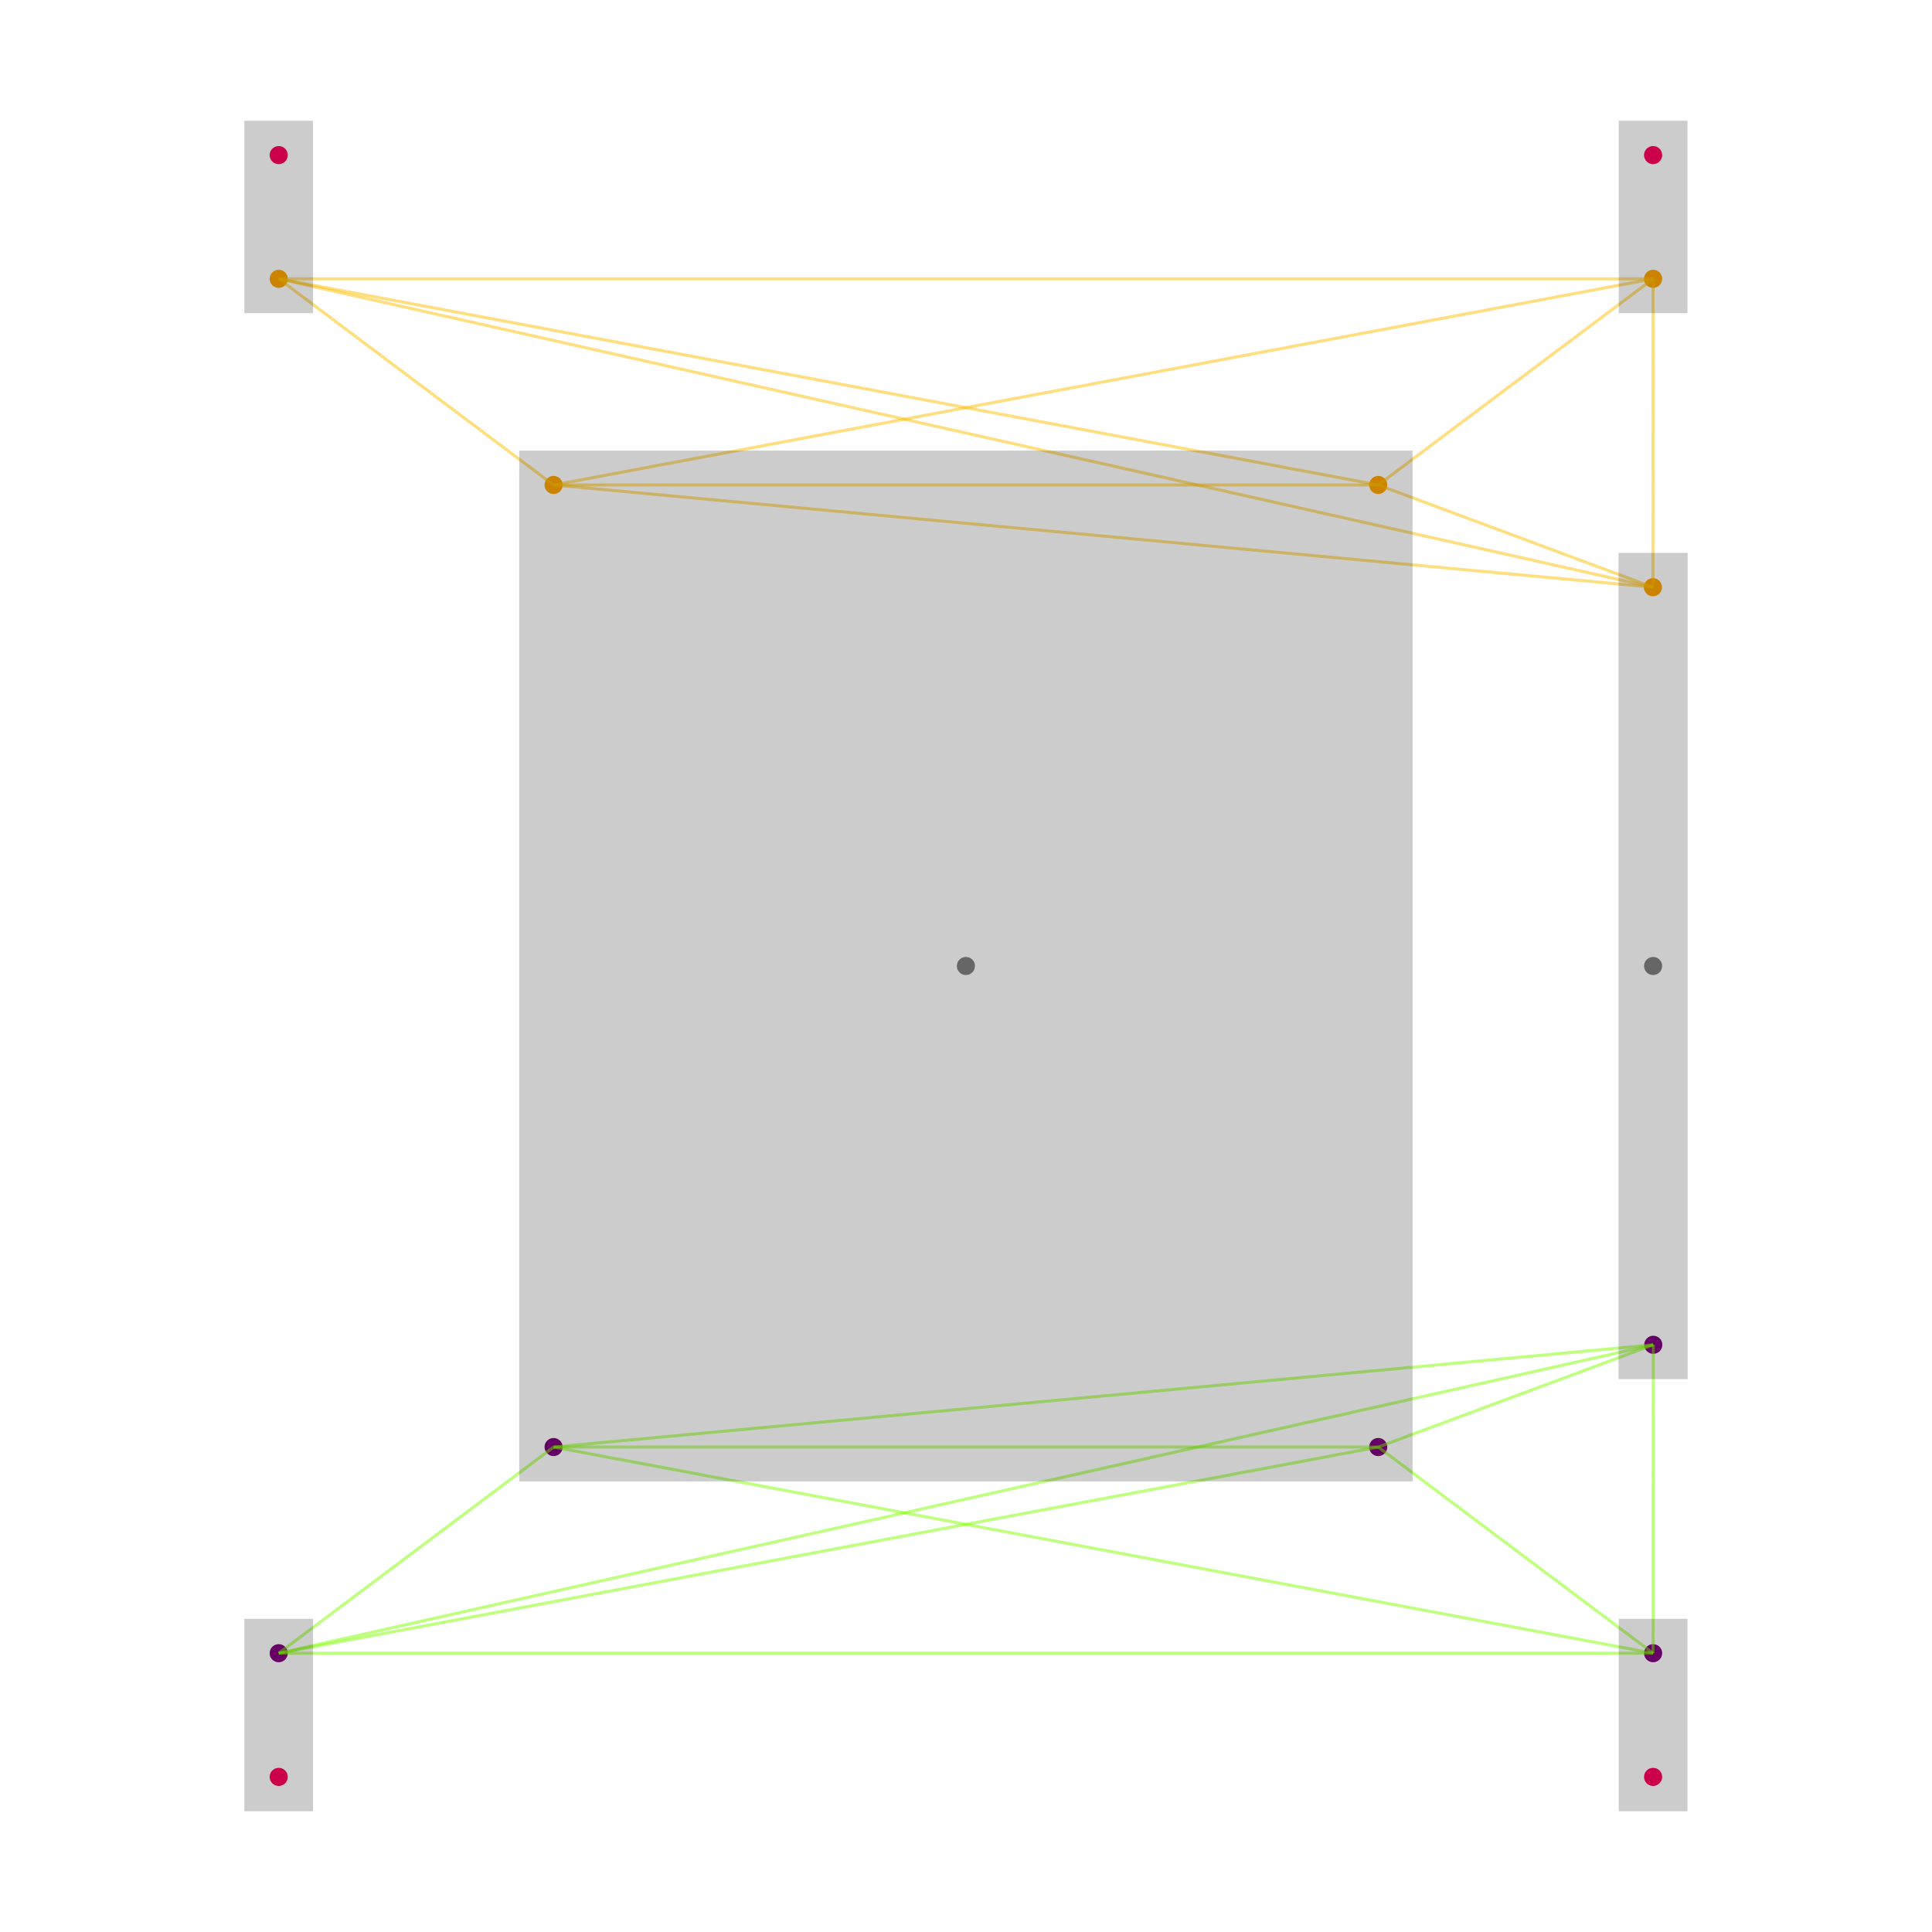
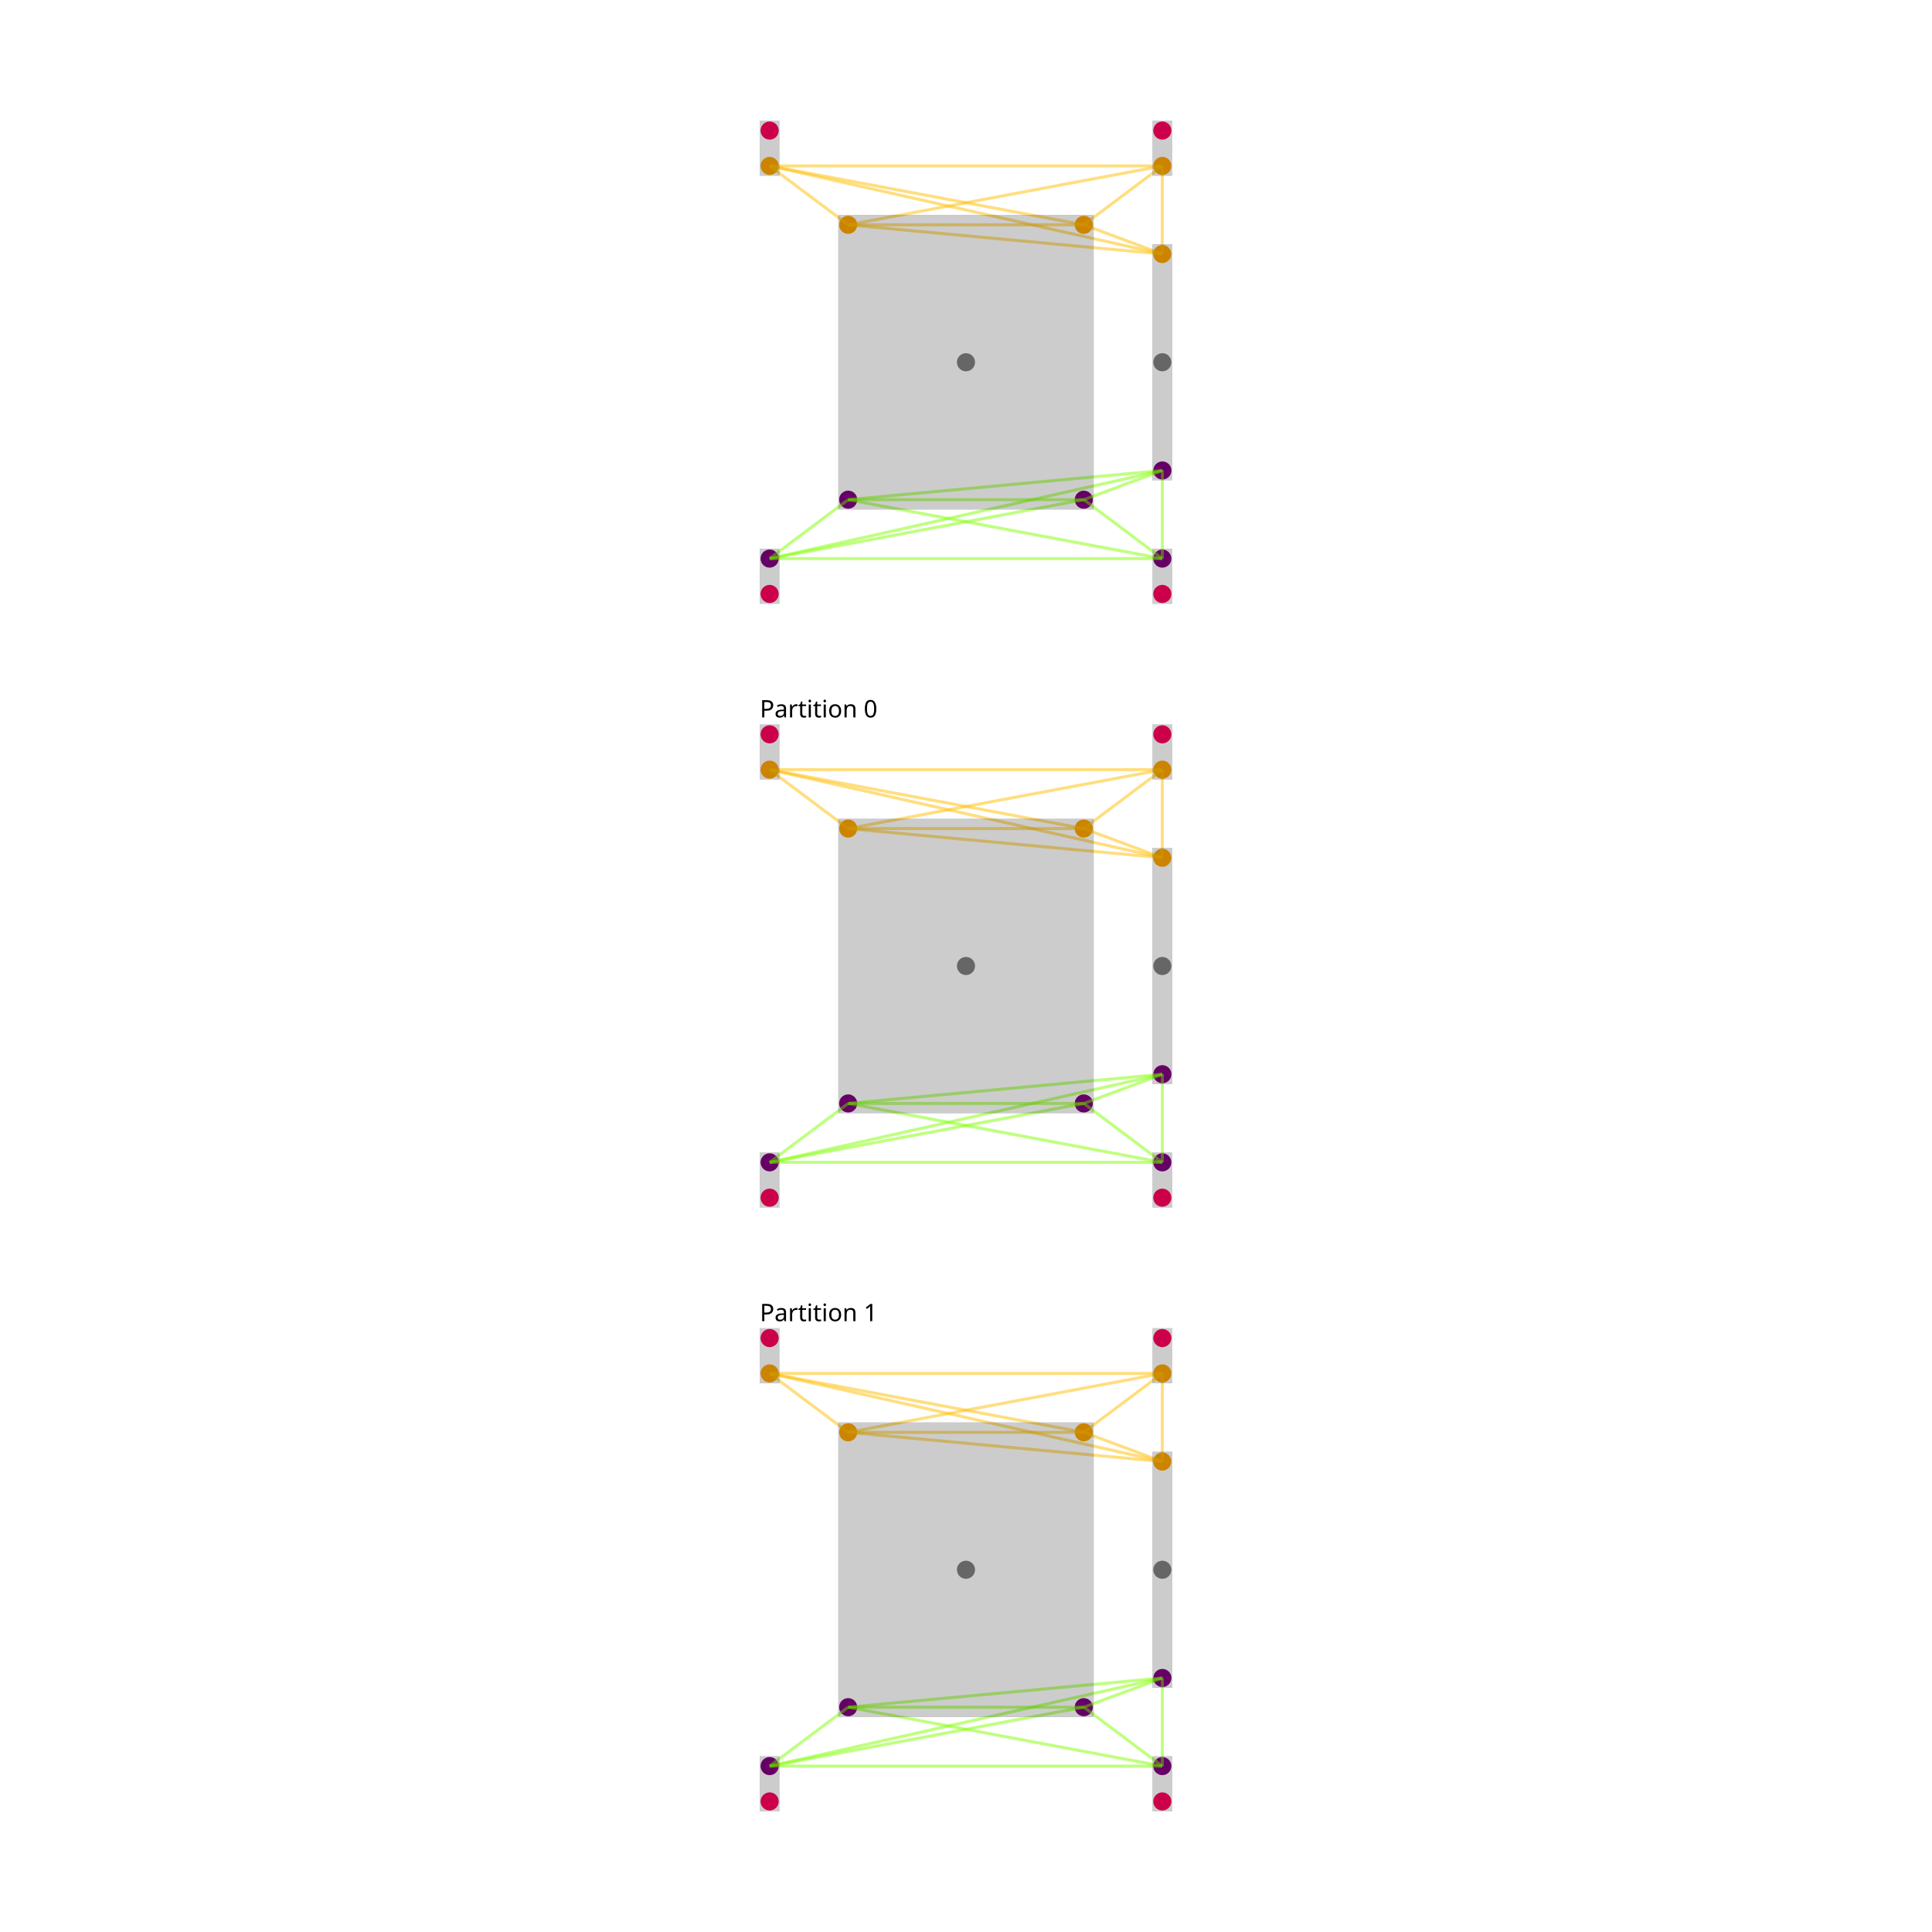
<svg xmlns="http://www.w3.org/2000/svg" width="640" height="640" viewBox="0 0 640 640">
  <rect width="100%" height="100%" fill="white" />
  <g>
-     <circle data-type="point" data-label="schematic_component_0_center component_center center_schematic_component_0" data-x="0" data-y="0" cx="319.969" cy="320" r="3" fill="gray" />
-   </g>
-   <g>
-     <circle data-type="point" data-label="schematic_port_0 vcc unnamedsubcircuit240_connectivity_net0" data-x="-0.6000000000000001" data-y="0.7" cx="183.384" cy="160.65" r="3" fill="orange" />
-   </g>
-   <g>
-     <circle data-type="point" data-label="schematic_port_1 gnd unnamedsubcircuit240_connectivity_net1" data-x="-0.6000000000000001" data-y="-0.7" cx="183.384" cy="479.35" r="3" fill="purple" />
-   </g>
-   <g>
-     <circle data-type="point" data-label="schematic_port_2 vcc unnamedsubcircuit240_connectivity_net0" data-x="0.6000000000000001" data-y="0.7" cx="456.554" cy="160.65" r="3" fill="orange" />
-   </g>
-   <g>
-     <circle data-type="point" data-label="schematic_port_3 gnd unnamedsubcircuit240_connectivity_net1" data-x="0.6000000000000001" data-y="-0.7" cx="456.554" cy="479.35" r="3" fill="purple" />
-   </g>
-   <g>
-     <circle data-type="point" data-label="schematic_component_1_center component_center center_schematic_component_1" data-x="1" data-y="0" cx="547.611" cy="320" r="3" fill="gray" />
-   </g>
-   <g>
-     <circle data-type="point" data-label="schematic_port_4 vcc unnamedsubcircuit240_connectivity_net0" data-x="0.9997266500000004" data-y="0.5512093000000002" cx="547.549" cy="194.521" r="3" fill="orange" />
-   </g>
-   <g>
-     <circle data-type="point" data-label="schematic_port_5 gnd unnamedsubcircuit240_connectivity_net1" data-x="1.0002733499999996" data-y="-0.5512093000000002" cx="547.673" cy="445.479" r="3" fill="purple" />
-   </g>
-   <g>
-     <circle data-type="point" data-label="schematic_net_label_0_pin vcc unnamedsubcircuit240_connectivity_net0" data-x="-1" data-y="1" cx="92.327" cy="92.358" r="3" fill="orange" />
-   </g>
-   <g>
-     <circle data-type="point" data-label="schematic_net_label_0_center netlabel_center schematic_net_label_0_center" data-x="-1" data-y="1.18" cx="92.327" cy="51.382" r="3" fill="hsl(338.4, 100%, 50%, 1)" />
-   </g>
-   <g>
-     <circle data-type="point" data-label="schematic_net_label_1_pin gnd unnamedsubcircuit240_connectivity_net1" data-x="-1" data-y="-1" cx="92.327" cy="547.642" r="3" fill="purple" />
-   </g>
-   <g>
-     <circle data-type="point" data-label="schematic_net_label_1_center netlabel_center schematic_net_label_1_center" data-x="-1" data-y="-1.18" cx="92.327" cy="588.618" r="3" fill="hsl(338.4, 100%, 50%, 1)" />
-   </g>
-   <g>
-     <circle data-type="point" data-label="schematic_net_label_2_pin vcc unnamedsubcircuit240_connectivity_net0" data-x="1" data-y="1" cx="547.611" cy="92.358" r="3" fill="orange" />
-   </g>
-   <g>
-     <circle data-type="point" data-label="schematic_net_label_2_center netlabel_center schematic_net_label_2_center" data-x="1" data-y="1.18" cx="547.611" cy="51.382" r="3" fill="hsl(338.4, 100%, 50%, 1)" />
-   </g>
-   <g>
-     <circle data-type="point" data-label="schematic_net_label_3_pin gnd unnamedsubcircuit240_connectivity_net1" data-x="1" data-y="-1" cx="547.611" cy="547.642" r="3" fill="purple" />
-   </g>
-   <g>
-     <circle data-type="point" data-label="schematic_net_label_3_center netlabel_center schematic_net_label_3_center" data-x="1" data-y="-1.18" cx="547.611" cy="588.618" r="3" fill="hsl(338.4, 100%, 50%, 1)" />
-   </g>
-   <g>
-     <polyline data-points="-0.6000000000000001,0.7 0.6000000000000001,0.7" data-type="line" data-label="" points="183.384,160.65 456.554,160.65" fill="none" stroke="hsl(45, 100%, 50%, 0.5)" stroke-width="1" />
-   </g>
-   <g>
-     <polyline data-points="-0.6000000000000001,0.7 0.9997266500000004,0.5512093000000002" data-type="line" data-label="" points="183.384,160.65 547.549,194.521" fill="none" stroke="hsl(45, 100%, 50%, 0.5)" stroke-width="1" />
-   </g>
-   <g>
-     <polyline data-points="-0.6000000000000001,0.7 -1,1" data-type="line" data-label="" points="183.384,160.65 92.327,92.358" fill="none" stroke="hsl(45, 100%, 50%, 0.5)" stroke-width="1" />
-   </g>
-   <g>
-     <polyline data-points="-0.6000000000000001,0.7 1,1" data-type="line" data-label="" points="183.384,160.65 547.611,92.358" fill="none" stroke="hsl(45, 100%, 50%, 0.5)" stroke-width="1" />
-   </g>
-   <g>
-     <polyline data-points="0.6000000000000001,0.7 0.9997266500000004,0.5512093000000002" data-type="line" data-label="" points="456.554,160.65 547.549,194.521" fill="none" stroke="hsl(45, 100%, 50%, 0.5)" stroke-width="1" />
-   </g>
-   <g>
-     <polyline data-points="0.6000000000000001,0.7 -1,1" data-type="line" data-label="" points="456.554,160.65 92.327,92.358" fill="none" stroke="hsl(45, 100%, 50%, 0.5)" stroke-width="1" />
-   </g>
-   <g>
-     <polyline data-points="0.6000000000000001,0.7 1,1" data-type="line" data-label="" points="456.554,160.65 547.611,92.358" fill="none" stroke="hsl(45, 100%, 50%, 0.5)" stroke-width="1" />
-   </g>
-   <g>
-     <polyline data-points="0.9997266500000004,0.5512093000000002 -1,1" data-type="line" data-label="" points="547.549,194.521 92.327,92.358" fill="none" stroke="hsl(45, 100%, 50%, 0.5)" stroke-width="1" />
-   </g>
-   <g>
-     <polyline data-points="0.9997266500000004,0.5512093000000002 1,1" data-type="line" data-label="" points="547.549,194.521 547.611,92.358" fill="none" stroke="hsl(45, 100%, 50%, 0.5)" stroke-width="1" />
-   </g>
-   <g>
-     <polyline data-points="-1,1 1,1" data-type="line" data-label="" points="92.327,92.358 547.611,92.358" fill="none" stroke="hsl(45, 100%, 50%, 0.5)" stroke-width="1" />
-   </g>
-   <g>
-     <polyline data-points="-0.6000000000000001,-0.7 0.6000000000000001,-0.7" data-type="line" data-label="" points="183.384,479.35 456.554,479.35" fill="none" stroke="hsl(90, 100%, 50%, 0.5)" stroke-width="1" />
-   </g>
-   <g>
-     <polyline data-points="-0.6000000000000001,-0.7 1.0002733499999996,-0.5512093000000002" data-type="line" data-label="" points="183.384,479.35 547.673,445.479" fill="none" stroke="hsl(90, 100%, 50%, 0.5)" stroke-width="1" />
-   </g>
-   <g>
-     <polyline data-points="-0.6000000000000001,-0.7 -1,-1" data-type="line" data-label="" points="183.384,479.35 92.327,547.642" fill="none" stroke="hsl(90, 100%, 50%, 0.5)" stroke-width="1" />
-   </g>
-   <g>
-     <polyline data-points="-0.6000000000000001,-0.7 1,-1" data-type="line" data-label="" points="183.384,479.35 547.611,547.642" fill="none" stroke="hsl(90, 100%, 50%, 0.5)" stroke-width="1" />
-   </g>
-   <g>
-     <polyline data-points="0.6000000000000001,-0.7 1.0002733499999996,-0.5512093000000002" data-type="line" data-label="" points="456.554,479.35 547.673,445.479" fill="none" stroke="hsl(90, 100%, 50%, 0.5)" stroke-width="1" />
-   </g>
-   <g>
-     <polyline data-points="0.6000000000000001,-0.7 -1,-1" data-type="line" data-label="" points="456.554,479.35 92.327,547.642" fill="none" stroke="hsl(90, 100%, 50%, 0.5)" stroke-width="1" />
-   </g>
-   <g>
-     <polyline data-points="0.6000000000000001,-0.7 1,-1" data-type="line" data-label="" points="456.554,479.35 547.611,547.642" fill="none" stroke="hsl(90, 100%, 50%, 0.5)" stroke-width="1" />
-   </g>
-   <g>
-     <polyline data-points="1.0002733499999996,-0.5512093000000002 -1,-1" data-type="line" data-label="" points="547.673,445.479 92.327,547.642" fill="none" stroke="hsl(90, 100%, 50%, 0.5)" stroke-width="1" />
-   </g>
-   <g>
-     <polyline data-points="1.0002733499999996,-0.5512093000000002 1,-1" data-type="line" data-label="" points="547.673,445.479 547.611,547.642" fill="none" stroke="hsl(90, 100%, 50%, 0.5)" stroke-width="1" />
-   </g>
-   <g>
-     <polyline data-points="-1,-1 1,-1" data-type="line" data-label="" points="92.327,547.642 547.611,547.642" fill="none" stroke="hsl(90, 100%, 50%, 0.5)" stroke-width="1" />
-   </g>
-   <g>
-     <rect data-type="rect" data-label="schematic_component_0" data-x="0" data-y="0" x="172.001" y="149.268" width="295.935" height="341.463" fill="rgba(0, 0, 0, 0.2)" stroke="black" stroke-width="0.004" />
-   </g>
-   <g>
-     <rect data-type="rect" data-label="schematic_component_1" data-x="1" data-y="0" x="536.167" y="183.139" width="22.889" height="273.721" fill="rgba(0, 0, 0, 0.2)" stroke="black" stroke-width="0.004" />
-   </g>
-   <g>
-     <rect data-type="rect" data-label="schematic_net_label_0" data-x="-1" data-y="1.0899999999999999" x="80.944" y="40" width="22.764" height="63.74" fill="rgba(0, 0, 0, 0.2)" stroke="black" stroke-width="0.004" />
-   </g>
-   <g>
-     <rect data-type="rect" data-label="schematic_net_label_1" data-x="-1" data-y="-1.0899999999999999" x="80.944" y="536.26" width="22.764" height="63.74" fill="rgba(0, 0, 0, 0.2)" stroke="black" stroke-width="0.004" />
-   </g>
-   <g>
-     <rect data-type="rect" data-label="schematic_net_label_2" data-x="1" data-y="1.0899999999999999" x="536.229" y="40" width="22.764" height="63.74" fill="rgba(0, 0, 0, 0.2)" stroke="black" stroke-width="0.004" />
-   </g>
-   <g>
-     <rect data-type="rect" data-label="schematic_net_label_3" data-x="1" data-y="-1.0899999999999999" x="536.229" y="536.26" width="22.764" height="63.74" fill="rgba(0, 0, 0, 0.2)" stroke="black" stroke-width="0.004" />
-   </g>
+     <circle data-type="point" data-label="schematic_component_0_center component_center center_schematic_component_0" data-x="0" data-y="0" cx="319.991" cy="120" r="3" fill="gray" />
+   </g>
+   <g>
+     <circle data-type="point" data-label="schematic_port_0 vcc unnamedsubcircuit12_connectivity_net0" data-x="-0.6000000000000001" data-y="0.7" cx="280.967" cy="74.472" r="3" fill="orange" />
+   </g>
+   <g>
+     <circle data-type="point" data-label="schematic_port_1 gnd unnamedsubcircuit12_connectivity_net1" data-x="-0.6000000000000001" data-y="-0.7" cx="280.967" cy="165.528" r="3" fill="purple" />
+   </g>
+   <g>
+     <circle data-type="point" data-label="schematic_port_2 vcc unnamedsubcircuit12_connectivity_net0" data-x="0.6000000000000001" data-y="0.7" cx="359.016" cy="74.472" r="3" fill="orange" />
+   </g>
+   <g>
+     <circle data-type="point" data-label="schematic_port_3 gnd unnamedsubcircuit12_connectivity_net1" data-x="0.6000000000000001" data-y="-0.7" cx="359.016" cy="165.528" r="3" fill="purple" />
+   </g>
+   <g>
+     <circle data-type="point" data-label="schematic_component_1_center component_center center_schematic_component_1" data-x="1" data-y="0" cx="385.032" cy="120" r="3" fill="gray" />
+   </g>
+   <g>
+     <circle data-type="point" data-label="schematic_port_4 vcc unnamedsubcircuit12_connectivity_net0" data-x="0.9997266500000004" data-y="0.5512093000000002" cx="385.014" cy="84.149" r="3" fill="orange" />
+   </g>
+   <g>
+     <circle data-type="point" data-label="schematic_port_5 gnd unnamedsubcircuit12_connectivity_net1" data-x="1.0002733499999996" data-y="-0.5512093000000002" cx="385.05" cy="155.851" r="3" fill="purple" />
+   </g>
+   <g>
+     <circle data-type="point" data-label="schematic_net_label_0_pin vcc unnamedsubcircuit12_connectivity_net0" data-x="-1" data-y="1" cx="254.95" cy="54.959" r="3" fill="orange" />
+   </g>
+   <g>
+     <circle data-type="point" data-label="schematic_net_label_0_center netlabel_center schematic_net_label_0_center" data-x="-1" data-y="1.18" cx="254.95" cy="43.252" r="3" fill="hsl(338.4, 100%, 50%, 1)" />
+   </g>
+   <g>
+     <circle data-type="point" data-label="schematic_net_label_1_pin gnd unnamedsubcircuit12_connectivity_net1" data-x="-1" data-y="-1" cx="254.95" cy="185.041" r="3" fill="purple" />
+   </g>
+   <g>
+     <circle data-type="point" data-label="schematic_net_label_1_center netlabel_center schematic_net_label_1_center" data-x="-1" data-y="-1.18" cx="254.95" cy="196.748" r="3" fill="hsl(338.4, 100%, 50%, 1)" />
+   </g>
+   <g>
+     <circle data-type="point" data-label="schematic_net_label_2_pin vcc unnamedsubcircuit12_connectivity_net0" data-x="1" data-y="1" cx="385.032" cy="54.959" r="3" fill="orange" />
+   </g>
+   <g>
+     <circle data-type="point" data-label="schematic_net_label_2_center netlabel_center schematic_net_label_2_center" data-x="1" data-y="1.18" cx="385.032" cy="43.252" r="3" fill="hsl(338.4, 100%, 50%, 1)" />
+   </g>
+   <g>
+     <circle data-type="point" data-label="schematic_net_label_3_pin gnd unnamedsubcircuit12_connectivity_net1" data-x="1" data-y="-1" cx="385.032" cy="185.041" r="3" fill="purple" />
+   </g>
+   <g>
+     <circle data-type="point" data-label="schematic_net_label_3_center netlabel_center schematic_net_label_3_center" data-x="1" data-y="-1.18" cx="385.032" cy="196.748" r="3" fill="hsl(338.4, 100%, 50%, 1)" />
+   </g>
+   <g>
+     <circle data-type="point" data-label="schematic_component_0_center component_center center_schematic_component_0" data-x="0" data-y="-3.0749999999999993" cx="319.991" cy="320" r="3" fill="gray" />
+   </g>
+   <g>
+     <circle data-type="point" data-label="schematic_port_0 vcc unnamedsubcircuit12_connectivity_net0" data-x="-0.6000000000000001" data-y="-2.374999999999999" cx="280.967" cy="274.472" r="3" fill="orange" />
+   </g>
+   <g>
+     <circle data-type="point" data-label="schematic_port_1 gnd unnamedsubcircuit12_connectivity_net1" data-x="-0.6000000000000001" data-y="-3.7749999999999995" cx="280.967" cy="365.528" r="3" fill="purple" />
+   </g>
+   <g>
+     <circle data-type="point" data-label="schematic_port_2 vcc unnamedsubcircuit12_connectivity_net0" data-x="0.6000000000000001" data-y="-2.374999999999999" cx="359.016" cy="274.472" r="3" fill="orange" />
+   </g>
+   <g>
+     <circle data-type="point" data-label="schematic_port_3 gnd unnamedsubcircuit12_connectivity_net1" data-x="0.6000000000000001" data-y="-3.7749999999999995" cx="359.016" cy="365.528" r="3" fill="purple" />
+   </g>
+   <g>
+     <circle data-type="point" data-label="schematic_component_1_center component_center center_schematic_component_1" data-x="1" data-y="-3.0749999999999993" cx="385.032" cy="320" r="3" fill="gray" />
+   </g>
+   <g>
+     <circle data-type="point" data-label="schematic_port_4 vcc unnamedsubcircuit12_connectivity_net0" data-x="0.9997266500000004" data-y="-2.5237906999999993" cx="385.014" cy="284.149" r="3" fill="orange" />
+   </g>
+   <g>
+     <circle data-type="point" data-label="schematic_port_5 gnd unnamedsubcircuit12_connectivity_net1" data-x="1.0002733499999996" data-y="-3.6262092999999993" cx="385.05" cy="355.851" r="3" fill="purple" />
+   </g>
+   <g>
+     <circle data-type="point" data-label="schematic_net_label_0_pin vcc unnamedsubcircuit12_connectivity_net0" data-x="-1" data-y="-2.0749999999999993" cx="254.95" cy="254.959" r="3" fill="orange" />
+   </g>
+   <g>
+     <circle data-type="point" data-label="schematic_net_label_0_center netlabel_center schematic_net_label_0_center" data-x="-1" data-y="-1.8949999999999994" cx="254.95" cy="243.252" r="3" fill="hsl(338.4, 100%, 50%, 1)" />
+   </g>
+   <g>
+     <circle data-type="point" data-label="schematic_net_label_1_pin gnd unnamedsubcircuit12_connectivity_net1" data-x="-1" data-y="-4.074999999999999" cx="254.95" cy="385.041" r="3" fill="purple" />
+   </g>
+   <g>
+     <circle data-type="point" data-label="schematic_net_label_1_center netlabel_center schematic_net_label_1_center" data-x="-1" data-y="-4.254999999999999" cx="254.95" cy="396.748" r="3" fill="hsl(338.4, 100%, 50%, 1)" />
+   </g>
+   <g>
+     <circle data-type="point" data-label="schematic_net_label_2_pin vcc unnamedsubcircuit12_connectivity_net0" data-x="1" data-y="-2.0749999999999993" cx="385.032" cy="254.959" r="3" fill="orange" />
+   </g>
+   <g>
+     <circle data-type="point" data-label="schematic_net_label_2_center netlabel_center schematic_net_label_2_center" data-x="1" data-y="-1.8949999999999994" cx="385.032" cy="243.252" r="3" fill="hsl(338.4, 100%, 50%, 1)" />
+   </g>
+   <g>
+     <circle data-type="point" data-label="schematic_net_label_3_pin gnd unnamedsubcircuit12_connectivity_net1" data-x="1" data-y="-4.074999999999999" cx="385.032" cy="385.041" r="3" fill="purple" />
+   </g>
+   <g>
+     <circle data-type="point" data-label="schematic_net_label_3_center netlabel_center schematic_net_label_3_center" data-x="1" data-y="-4.254999999999999" cx="385.032" cy="396.748" r="3" fill="hsl(338.4, 100%, 50%, 1)" />
+   </g>
+   <g>
+     <circle data-type="point" data-label="schematic_component_0_center component_center center_schematic_component_0" data-x="0" data-y="-6.149999999999998" cx="319.991" cy="520" r="3" fill="gray" />
+   </g>
+   <g>
+     <circle data-type="point" data-label="schematic_port_0 vcc unnamedsubcircuit12_connectivity_net0" data-x="-0.6000000000000001" data-y="-5.4499999999999975" cx="280.967" cy="474.472" r="3" fill="orange" />
+   </g>
+   <g>
+     <circle data-type="point" data-label="schematic_port_1 gnd unnamedsubcircuit12_connectivity_net1" data-x="-0.6000000000000001" data-y="-6.849999999999998" cx="280.967" cy="565.528" r="3" fill="purple" />
+   </g>
+   <g>
+     <circle data-type="point" data-label="schematic_port_2 vcc unnamedsubcircuit12_connectivity_net0" data-x="0.6000000000000001" data-y="-5.4499999999999975" cx="359.016" cy="474.472" r="3" fill="orange" />
+   </g>
+   <g>
+     <circle data-type="point" data-label="schematic_port_3 gnd unnamedsubcircuit12_connectivity_net1" data-x="0.6000000000000001" data-y="-6.849999999999998" cx="359.016" cy="565.528" r="3" fill="purple" />
+   </g>
+   <g>
+     <circle data-type="point" data-label="schematic_component_1_center component_center center_schematic_component_1" data-x="1" data-y="-6.149999999999998" cx="385.032" cy="520" r="3" fill="gray" />
+   </g>
+   <g>
+     <circle data-type="point" data-label="schematic_port_4 vcc unnamedsubcircuit12_connectivity_net0" data-x="0.9997266500000004" data-y="-5.598790699999998" cx="385.014" cy="484.149" r="3" fill="orange" />
+   </g>
+   <g>
+     <circle data-type="point" data-label="schematic_port_5 gnd unnamedsubcircuit12_connectivity_net1" data-x="1.0002733499999996" data-y="-6.701209299999998" cx="385.05" cy="555.851" r="3" fill="purple" />
+   </g>
+   <g>
+     <circle data-type="point" data-label="schematic_net_label_0_pin vcc unnamedsubcircuit12_connectivity_net0" data-x="-1" data-y="-5.149999999999998" cx="254.95" cy="454.959" r="3" fill="orange" />
+   </g>
+   <g>
+     <circle data-type="point" data-label="schematic_net_label_0_center netlabel_center schematic_net_label_0_center" data-x="-1" data-y="-4.969999999999998" cx="254.95" cy="443.252" r="3" fill="hsl(338.4, 100%, 50%, 1)" />
+   </g>
+   <g>
+     <circle data-type="point" data-label="schematic_net_label_1_pin gnd unnamedsubcircuit12_connectivity_net1" data-x="-1" data-y="-7.149999999999998" cx="254.95" cy="585.041" r="3" fill="purple" />
+   </g>
+   <g>
+     <circle data-type="point" data-label="schematic_net_label_1_center netlabel_center schematic_net_label_1_center" data-x="-1" data-y="-7.329999999999997" cx="254.95" cy="596.748" r="3" fill="hsl(338.4, 100%, 50%, 1)" />
+   </g>
+   <g>
+     <circle data-type="point" data-label="schematic_net_label_2_pin vcc unnamedsubcircuit12_connectivity_net0" data-x="1" data-y="-5.149999999999998" cx="385.032" cy="454.959" r="3" fill="orange" />
+   </g>
+   <g>
+     <circle data-type="point" data-label="schematic_net_label_2_center netlabel_center schematic_net_label_2_center" data-x="1" data-y="-4.969999999999998" cx="385.032" cy="443.252" r="3" fill="hsl(338.4, 100%, 50%, 1)" />
+   </g>
+   <g>
+     <circle data-type="point" data-label="schematic_net_label_3_pin gnd unnamedsubcircuit12_connectivity_net1" data-x="1" data-y="-7.149999999999998" cx="385.032" cy="585.041" r="3" fill="purple" />
+   </g>
+   <g>
+     <circle data-type="point" data-label="schematic_net_label_3_center netlabel_center schematic_net_label_3_center" data-x="1" data-y="-7.329999999999997" cx="385.032" cy="596.748" r="3" fill="hsl(338.4, 100%, 50%, 1)" />
+   </g>
+   <g>
+     <polyline data-points="-0.6000000000000001,0.7 0.6000000000000001,0.7" data-type="line" data-label="" points="280.967,74.472 359.016,74.472" fill="none" stroke="hsl(45, 100%, 50%, 0.5)" stroke-width="1" />
+   </g>
+   <g>
+     <polyline data-points="-0.6000000000000001,0.7 0.9997266500000004,0.5512093000000002" data-type="line" data-label="" points="280.967,74.472 385.014,84.149" fill="none" stroke="hsl(45, 100%, 50%, 0.5)" stroke-width="1" />
+   </g>
+   <g>
+     <polyline data-points="-0.6000000000000001,0.7 -1,1" data-type="line" data-label="" points="280.967,74.472 254.95,54.959" fill="none" stroke="hsl(45, 100%, 50%, 0.5)" stroke-width="1" />
+   </g>
+   <g>
+     <polyline data-points="-0.6000000000000001,0.7 1,1" data-type="line" data-label="" points="280.967,74.472 385.032,54.959" fill="none" stroke="hsl(45, 100%, 50%, 0.5)" stroke-width="1" />
+   </g>
+   <g>
+     <polyline data-points="0.6000000000000001,0.7 0.9997266500000004,0.5512093000000002" data-type="line" data-label="" points="359.016,74.472 385.014,84.149" fill="none" stroke="hsl(45, 100%, 50%, 0.5)" stroke-width="1" />
+   </g>
+   <g>
+     <polyline data-points="0.6000000000000001,0.7 -1,1" data-type="line" data-label="" points="359.016,74.472 254.95,54.959" fill="none" stroke="hsl(45, 100%, 50%, 0.5)" stroke-width="1" />
+   </g>
+   <g>
+     <polyline data-points="0.6000000000000001,0.7 1,1" data-type="line" data-label="" points="359.016,74.472 385.032,54.959" fill="none" stroke="hsl(45, 100%, 50%, 0.5)" stroke-width="1" />
+   </g>
+   <g>
+     <polyline data-points="0.9997266500000004,0.5512093000000002 -1,1" data-type="line" data-label="" points="385.014,84.149 254.95,54.959" fill="none" stroke="hsl(45, 100%, 50%, 0.5)" stroke-width="1" />
+   </g>
+   <g>
+     <polyline data-points="0.9997266500000004,0.5512093000000002 1,1" data-type="line" data-label="" points="385.014,84.149 385.032,54.959" fill="none" stroke="hsl(45, 100%, 50%, 0.5)" stroke-width="1" />
+   </g>
+   <g>
+     <polyline data-points="-1,1 1,1" data-type="line" data-label="" points="254.95,54.959 385.032,54.959" fill="none" stroke="hsl(45, 100%, 50%, 0.5)" stroke-width="1" />
+   </g>
+   <g>
+     <polyline data-points="-0.6000000000000001,-0.7 0.6000000000000001,-0.7" data-type="line" data-label="" points="280.967,165.528 359.016,165.528" fill="none" stroke="hsl(90, 100%, 50%, 0.5)" stroke-width="1" />
+   </g>
+   <g>
+     <polyline data-points="-0.6000000000000001,-0.7 1.0002733499999996,-0.5512093000000002" data-type="line" data-label="" points="280.967,165.528 385.05,155.851" fill="none" stroke="hsl(90, 100%, 50%, 0.5)" stroke-width="1" />
+   </g>
+   <g>
+     <polyline data-points="-0.6000000000000001,-0.7 -1,-1" data-type="line" data-label="" points="280.967,165.528 254.95,185.041" fill="none" stroke="hsl(90, 100%, 50%, 0.5)" stroke-width="1" />
+   </g>
+   <g>
+     <polyline data-points="-0.6000000000000001,-0.7 1,-1" data-type="line" data-label="" points="280.967,165.528 385.032,185.041" fill="none" stroke="hsl(90, 100%, 50%, 0.5)" stroke-width="1" />
+   </g>
+   <g>
+     <polyline data-points="0.6000000000000001,-0.7 1.0002733499999996,-0.5512093000000002" data-type="line" data-label="" points="359.016,165.528 385.05,155.851" fill="none" stroke="hsl(90, 100%, 50%, 0.5)" stroke-width="1" />
+   </g>
+   <g>
+     <polyline data-points="0.6000000000000001,-0.7 -1,-1" data-type="line" data-label="" points="359.016,165.528 254.95,185.041" fill="none" stroke="hsl(90, 100%, 50%, 0.5)" stroke-width="1" />
+   </g>
+   <g>
+     <polyline data-points="0.6000000000000001,-0.7 1,-1" data-type="line" data-label="" points="359.016,165.528 385.032,185.041" fill="none" stroke="hsl(90, 100%, 50%, 0.5)" stroke-width="1" />
+   </g>
+   <g>
+     <polyline data-points="1.0002733499999996,-0.5512093000000002 -1,-1" data-type="line" data-label="" points="385.05,155.851 254.95,185.041" fill="none" stroke="hsl(90, 100%, 50%, 0.5)" stroke-width="1" />
+   </g>
+   <g>
+     <polyline data-points="1.0002733499999996,-0.5512093000000002 1,-1" data-type="line" data-label="" points="385.05,155.851 385.032,185.041" fill="none" stroke="hsl(90, 100%, 50%, 0.5)" stroke-width="1" />
+   </g>
+   <g>
+     <polyline data-points="-1,-1 1,-1" data-type="line" data-label="" points="254.95,185.041 385.032,185.041" fill="none" stroke="hsl(90, 100%, 50%, 0.5)" stroke-width="1" />
+   </g>
+   <g>
+     <polyline data-points="-0.6000000000000001,-2.374999999999999 0.6000000000000001,-2.374999999999999" data-type="line" data-label="" points="280.967,274.472 359.016,274.472" fill="none" stroke="hsl(45, 100%, 50%, 0.5)" stroke-width="1" />
+   </g>
+   <g>
+     <polyline data-points="-0.6000000000000001,-2.374999999999999 0.9997266500000004,-2.5237906999999993" data-type="line" data-label="" points="280.967,274.472 385.014,284.149" fill="none" stroke="hsl(45, 100%, 50%, 0.5)" stroke-width="1" />
+   </g>
+   <g>
+     <polyline data-points="-0.6000000000000001,-2.374999999999999 -1,-2.0749999999999993" data-type="line" data-label="" points="280.967,274.472 254.95,254.959" fill="none" stroke="hsl(45, 100%, 50%, 0.5)" stroke-width="1" />
+   </g>
+   <g>
+     <polyline data-points="-0.6000000000000001,-2.374999999999999 1,-2.0749999999999993" data-type="line" data-label="" points="280.967,274.472 385.032,254.959" fill="none" stroke="hsl(45, 100%, 50%, 0.5)" stroke-width="1" />
+   </g>
+   <g>
+     <polyline data-points="0.6000000000000001,-2.374999999999999 0.9997266500000004,-2.5237906999999993" data-type="line" data-label="" points="359.016,274.472 385.014,284.149" fill="none" stroke="hsl(45, 100%, 50%, 0.5)" stroke-width="1" />
+   </g>
+   <g>
+     <polyline data-points="0.6000000000000001,-2.374999999999999 -1,-2.0749999999999993" data-type="line" data-label="" points="359.016,274.472 254.95,254.959" fill="none" stroke="hsl(45, 100%, 50%, 0.5)" stroke-width="1" />
+   </g>
+   <g>
+     <polyline data-points="0.6000000000000001,-2.374999999999999 1,-2.0749999999999993" data-type="line" data-label="" points="359.016,274.472 385.032,254.959" fill="none" stroke="hsl(45, 100%, 50%, 0.5)" stroke-width="1" />
+   </g>
+   <g>
+     <polyline data-points="0.9997266500000004,-2.5237906999999993 -1,-2.0749999999999993" data-type="line" data-label="" points="385.014,284.149 254.95,254.959" fill="none" stroke="hsl(45, 100%, 50%, 0.5)" stroke-width="1" />
+   </g>
+   <g>
+     <polyline data-points="0.9997266500000004,-2.5237906999999993 1,-2.0749999999999993" data-type="line" data-label="" points="385.014,284.149 385.032,254.959" fill="none" stroke="hsl(45, 100%, 50%, 0.5)" stroke-width="1" />
+   </g>
+   <g>
+     <polyline data-points="-1,-2.0749999999999993 1,-2.0749999999999993" data-type="line" data-label="" points="254.95,254.959 385.032,254.959" fill="none" stroke="hsl(45, 100%, 50%, 0.5)" stroke-width="1" />
+   </g>
+   <g>
+     <polyline data-points="-0.6000000000000001,-3.7749999999999995 0.6000000000000001,-3.7749999999999995" data-type="line" data-label="" points="280.967,365.528 359.016,365.528" fill="none" stroke="hsl(90, 100%, 50%, 0.5)" stroke-width="1" />
+   </g>
+   <g>
+     <polyline data-points="-0.6000000000000001,-3.7749999999999995 1.0002733499999996,-3.6262092999999993" data-type="line" data-label="" points="280.967,365.528 385.05,355.851" fill="none" stroke="hsl(90, 100%, 50%, 0.5)" stroke-width="1" />
+   </g>
+   <g>
+     <polyline data-points="-0.6000000000000001,-3.7749999999999995 -1,-4.074999999999999" data-type="line" data-label="" points="280.967,365.528 254.95,385.041" fill="none" stroke="hsl(90, 100%, 50%, 0.5)" stroke-width="1" />
+   </g>
+   <g>
+     <polyline data-points="-0.6000000000000001,-3.7749999999999995 1,-4.074999999999999" data-type="line" data-label="" points="280.967,365.528 385.032,385.041" fill="none" stroke="hsl(90, 100%, 50%, 0.5)" stroke-width="1" />
+   </g>
+   <g>
+     <polyline data-points="0.6000000000000001,-3.7749999999999995 1.0002733499999996,-3.6262092999999993" data-type="line" data-label="" points="359.016,365.528 385.05,355.851" fill="none" stroke="hsl(90, 100%, 50%, 0.5)" stroke-width="1" />
+   </g>
+   <g>
+     <polyline data-points="0.6000000000000001,-3.7749999999999995 -1,-4.074999999999999" data-type="line" data-label="" points="359.016,365.528 254.95,385.041" fill="none" stroke="hsl(90, 100%, 50%, 0.5)" stroke-width="1" />
+   </g>
+   <g>
+     <polyline data-points="0.6000000000000001,-3.7749999999999995 1,-4.074999999999999" data-type="line" data-label="" points="359.016,365.528 385.032,385.041" fill="none" stroke="hsl(90, 100%, 50%, 0.5)" stroke-width="1" />
+   </g>
+   <g>
+     <polyline data-points="1.0002733499999996,-3.6262092999999993 -1,-4.074999999999999" data-type="line" data-label="" points="385.05,355.851 254.95,385.041" fill="none" stroke="hsl(90, 100%, 50%, 0.5)" stroke-width="1" />
+   </g>
+   <g>
+     <polyline data-points="1.0002733499999996,-3.6262092999999993 1,-4.074999999999999" data-type="line" data-label="" points="385.05,355.851 385.032,385.041" fill="none" stroke="hsl(90, 100%, 50%, 0.5)" stroke-width="1" />
+   </g>
+   <g>
+     <polyline data-points="-1,-4.074999999999999 1,-4.074999999999999" data-type="line" data-label="" points="254.95,385.041 385.032,385.041" fill="none" stroke="hsl(90, 100%, 50%, 0.5)" stroke-width="1" />
+   </g>
+   <g>
+     <polyline data-points="-0.6000000000000001,-5.4499999999999975 0.6000000000000001,-5.4499999999999975" data-type="line" data-label="" points="280.967,474.472 359.016,474.472" fill="none" stroke="hsl(45, 100%, 50%, 0.5)" stroke-width="1" />
+   </g>
+   <g>
+     <polyline data-points="-0.6000000000000001,-5.4499999999999975 0.9997266500000004,-5.598790699999998" data-type="line" data-label="" points="280.967,474.472 385.014,484.149" fill="none" stroke="hsl(45, 100%, 50%, 0.5)" stroke-width="1" />
+   </g>
+   <g>
+     <polyline data-points="-0.6000000000000001,-5.4499999999999975 -1,-5.149999999999998" data-type="line" data-label="" points="280.967,474.472 254.95,454.959" fill="none" stroke="hsl(45, 100%, 50%, 0.5)" stroke-width="1" />
+   </g>
+   <g>
+     <polyline data-points="-0.6000000000000001,-5.4499999999999975 1,-5.149999999999998" data-type="line" data-label="" points="280.967,474.472 385.032,454.959" fill="none" stroke="hsl(45, 100%, 50%, 0.5)" stroke-width="1" />
+   </g>
+   <g>
+     <polyline data-points="0.6000000000000001,-5.4499999999999975 0.9997266500000004,-5.598790699999998" data-type="line" data-label="" points="359.016,474.472 385.014,484.149" fill="none" stroke="hsl(45, 100%, 50%, 0.5)" stroke-width="1" />
+   </g>
+   <g>
+     <polyline data-points="0.6000000000000001,-5.4499999999999975 -1,-5.149999999999998" data-type="line" data-label="" points="359.016,474.472 254.95,454.959" fill="none" stroke="hsl(45, 100%, 50%, 0.5)" stroke-width="1" />
+   </g>
+   <g>
+     <polyline data-points="0.6000000000000001,-5.4499999999999975 1,-5.149999999999998" data-type="line" data-label="" points="359.016,474.472 385.032,454.959" fill="none" stroke="hsl(45, 100%, 50%, 0.5)" stroke-width="1" />
+   </g>
+   <g>
+     <polyline data-points="0.9997266500000004,-5.598790699999998 -1,-5.149999999999998" data-type="line" data-label="" points="385.014,484.149 254.95,454.959" fill="none" stroke="hsl(45, 100%, 50%, 0.5)" stroke-width="1" />
+   </g>
+   <g>
+     <polyline data-points="0.9997266500000004,-5.598790699999998 1,-5.149999999999998" data-type="line" data-label="" points="385.014,484.149 385.032,454.959" fill="none" stroke="hsl(45, 100%, 50%, 0.5)" stroke-width="1" />
+   </g>
+   <g>
+     <polyline data-points="-1,-5.149999999999998 1,-5.149999999999998" data-type="line" data-label="" points="254.95,454.959 385.032,454.959" fill="none" stroke="hsl(45, 100%, 50%, 0.5)" stroke-width="1" />
+   </g>
+   <g>
+     <polyline data-points="-0.6000000000000001,-6.849999999999998 0.6000000000000001,-6.849999999999998" data-type="line" data-label="" points="280.967,565.528 359.016,565.528" fill="none" stroke="hsl(90, 100%, 50%, 0.5)" stroke-width="1" />
+   </g>
+   <g>
+     <polyline data-points="-0.6000000000000001,-6.849999999999998 1.0002733499999996,-6.701209299999998" data-type="line" data-label="" points="280.967,565.528 385.05,555.851" fill="none" stroke="hsl(90, 100%, 50%, 0.5)" stroke-width="1" />
+   </g>
+   <g>
+     <polyline data-points="-0.6000000000000001,-6.849999999999998 -1,-7.149999999999998" data-type="line" data-label="" points="280.967,565.528 254.95,585.041" fill="none" stroke="hsl(90, 100%, 50%, 0.5)" stroke-width="1" />
+   </g>
+   <g>
+     <polyline data-points="-0.6000000000000001,-6.849999999999998 1,-7.149999999999998" data-type="line" data-label="" points="280.967,565.528 385.032,585.041" fill="none" stroke="hsl(90, 100%, 50%, 0.5)" stroke-width="1" />
+   </g>
+   <g>
+     <polyline data-points="0.6000000000000001,-6.849999999999998 1.0002733499999996,-6.701209299999998" data-type="line" data-label="" points="359.016,565.528 385.05,555.851" fill="none" stroke="hsl(90, 100%, 50%, 0.5)" stroke-width="1" />
+   </g>
+   <g>
+     <polyline data-points="0.6000000000000001,-6.849999999999998 -1,-7.149999999999998" data-type="line" data-label="" points="359.016,565.528 254.95,585.041" fill="none" stroke="hsl(90, 100%, 50%, 0.5)" stroke-width="1" />
+   </g>
+   <g>
+     <polyline data-points="0.6000000000000001,-6.849999999999998 1,-7.149999999999998" data-type="line" data-label="" points="359.016,565.528 385.032,585.041" fill="none" stroke="hsl(90, 100%, 50%, 0.5)" stroke-width="1" />
+   </g>
+   <g>
+     <polyline data-points="1.0002733499999996,-6.701209299999998 -1,-7.149999999999998" data-type="line" data-label="" points="385.05,555.851 254.95,585.041" fill="none" stroke="hsl(90, 100%, 50%, 0.5)" stroke-width="1" />
+   </g>
+   <g>
+     <polyline data-points="1.0002733499999996,-6.701209299999998 1,-7.149999999999998" data-type="line" data-label="" points="385.05,555.851 385.032,585.041" fill="none" stroke="hsl(90, 100%, 50%, 0.5)" stroke-width="1" />
+   </g>
+   <g>
+     <polyline data-points="-1,-7.149999999999998 1,-7.149999999999998" data-type="line" data-label="" points="254.95,585.041 385.032,585.041" fill="none" stroke="hsl(90, 100%, 50%, 0.5)" stroke-width="1" />
+   </g>
+   <g>
+     <rect data-type="rect" data-label="schematic_component_0" data-x="0" data-y="0" x="277.715" y="71.22" width="84.553" height="97.561" fill="rgba(0, 0, 0, 0.2)" stroke="black" stroke-width="0.015" />
+   </g>
+   <g>
+     <rect data-type="rect" data-label="schematic_component_1" data-x="1" data-y="0" x="381.762" y="80.897" width="6.54" height="78.206" fill="rgba(0, 0, 0, 0.2)" stroke="black" stroke-width="0.015" />
+   </g>
+   <g>
+     <rect data-type="rect" data-label="schematic_net_label_0" data-x="-1" data-y="1.0899999999999999" x="251.698" y="40" width="6.504" height="18.211" fill="rgba(0, 0, 0, 0.2)" stroke="black" stroke-width="0.015" />
+   </g>
+   <g>
+     <rect data-type="rect" data-label="schematic_net_label_1" data-x="-1" data-y="-1.0899999999999999" x="251.698" y="181.789" width="6.504" height="18.211" fill="rgba(0, 0, 0, 0.2)" stroke="black" stroke-width="0.015" />
+   </g>
+   <g>
+     <rect data-type="rect" data-label="schematic_net_label_2" data-x="1" data-y="1.0899999999999999" x="381.78" y="40" width="6.504" height="18.211" fill="rgba(0, 0, 0, 0.2)" stroke="black" stroke-width="0.015" />
+   </g>
+   <g>
+     <rect data-type="rect" data-label="schematic_net_label_3" data-x="1" data-y="-1.0899999999999999" x="381.78" y="181.789" width="6.504" height="18.211" fill="rgba(0, 0, 0, 0.2)" stroke="black" stroke-width="0.015" />
+   </g>
+   <g>
+     <rect data-type="rect" data-label="schematic_component_0" data-x="0" data-y="-3.0749999999999993" x="277.715" y="271.22" width="84.553" height="97.561" fill="rgba(0, 0, 0, 0.2)" stroke="black" stroke-width="0.015" />
+   </g>
+   <g>
+     <rect data-type="rect" data-label="schematic_component_1" data-x="1" data-y="-3.0749999999999993" x="381.762" y="280.897" width="6.54" height="78.206" fill="rgba(0, 0, 0, 0.2)" stroke="black" stroke-width="0.015" />
+   </g>
+   <g>
+     <rect data-type="rect" data-label="schematic_net_label_0" data-x="-1" data-y="-1.9849999999999994" x="251.698" y="240" width="6.504" height="18.211" fill="rgba(0, 0, 0, 0.2)" stroke="black" stroke-width="0.015" />
+   </g>
+   <g>
+     <rect data-type="rect" data-label="schematic_net_label_1" data-x="-1" data-y="-4.164999999999999" x="251.698" y="381.789" width="6.504" height="18.211" fill="rgba(0, 0, 0, 0.2)" stroke="black" stroke-width="0.015" />
+   </g>
+   <g>
+     <rect data-type="rect" data-label="schematic_net_label_2" data-x="1" data-y="-1.9849999999999994" x="381.78" y="240" width="6.504" height="18.211" fill="rgba(0, 0, 0, 0.2)" stroke="black" stroke-width="0.015" />
+   </g>
+   <g>
+     <rect data-type="rect" data-label="schematic_net_label_3" data-x="1" data-y="-4.164999999999999" x="381.78" y="381.789" width="6.504" height="18.211" fill="rgba(0, 0, 0, 0.2)" stroke="black" stroke-width="0.015" />
+   </g>
+   <g>
+     <rect data-type="rect" data-label="schematic_component_0" data-x="0" data-y="-6.149999999999998" x="277.715" y="471.22" width="84.553" height="97.561" fill="rgba(0, 0, 0, 0.2)" stroke="black" stroke-width="0.015" />
+   </g>
+   <g>
+     <rect data-type="rect" data-label="schematic_component_1" data-x="1" data-y="-6.149999999999998" x="381.762" y="480.897" width="6.54" height="78.206" fill="rgba(0, 0, 0, 0.2)" stroke="black" stroke-width="0.015" />
+   </g>
+   <g>
+     <rect data-type="rect" data-label="schematic_net_label_0" data-x="-1" data-y="-5.059999999999998" x="251.698" y="440" width="6.504" height="18.211" fill="rgba(0, 0, 0, 0.2)" stroke="black" stroke-width="0.015" />
+   </g>
+   <g>
+     <rect data-type="rect" data-label="schematic_net_label_1" data-x="-1" data-y="-7.2399999999999975" x="251.698" y="581.789" width="6.504" height="18.211" fill="rgba(0, 0, 0, 0.2)" stroke="black" stroke-width="0.015" />
+   </g>
+   <g>
+     <rect data-type="rect" data-label="schematic_net_label_2" data-x="1" data-y="-5.059999999999998" x="381.78" y="440" width="6.504" height="18.211" fill="rgba(0, 0, 0, 0.2)" stroke="black" stroke-width="0.015" />
+   </g>
+   <g>
+     <rect data-type="rect" data-label="schematic_net_label_3" data-x="1" data-y="-7.2399999999999975" x="381.78" y="581.789" width="6.504" height="18.211" fill="rgba(0, 0, 0, 0.2)" stroke="black" stroke-width="0.015" />
+   </g>
+   <text data-type="text" data-label="Partition 0" data-x="-1.05" data-y="-1.8449999999999995" x="251.698" y="240" fill="black" font-size="8" font-family="sans-serif" text-anchor="start" dominant-baseline="text-after-edge">Partition 0</text>
+   <text data-type="text" data-label="Partition 1" data-x="-1.05" data-y="-4.919999999999998" x="251.698" y="440" fill="black" font-size="8" font-family="sans-serif" text-anchor="start" dominant-baseline="text-after-edge">Partition 1</text>
  <g id="crosshair" style="display: none">
    <line id="crosshair-h" y1="0" y2="640" stroke="#666" stroke-width="0.5" />
    <line id="crosshair-v" x1="0" x2="640" stroke="#666" stroke-width="0.5" />
    <text id="coordinates" font-family="monospace" font-size="12" fill="#666" />
  </g>
</svg>
